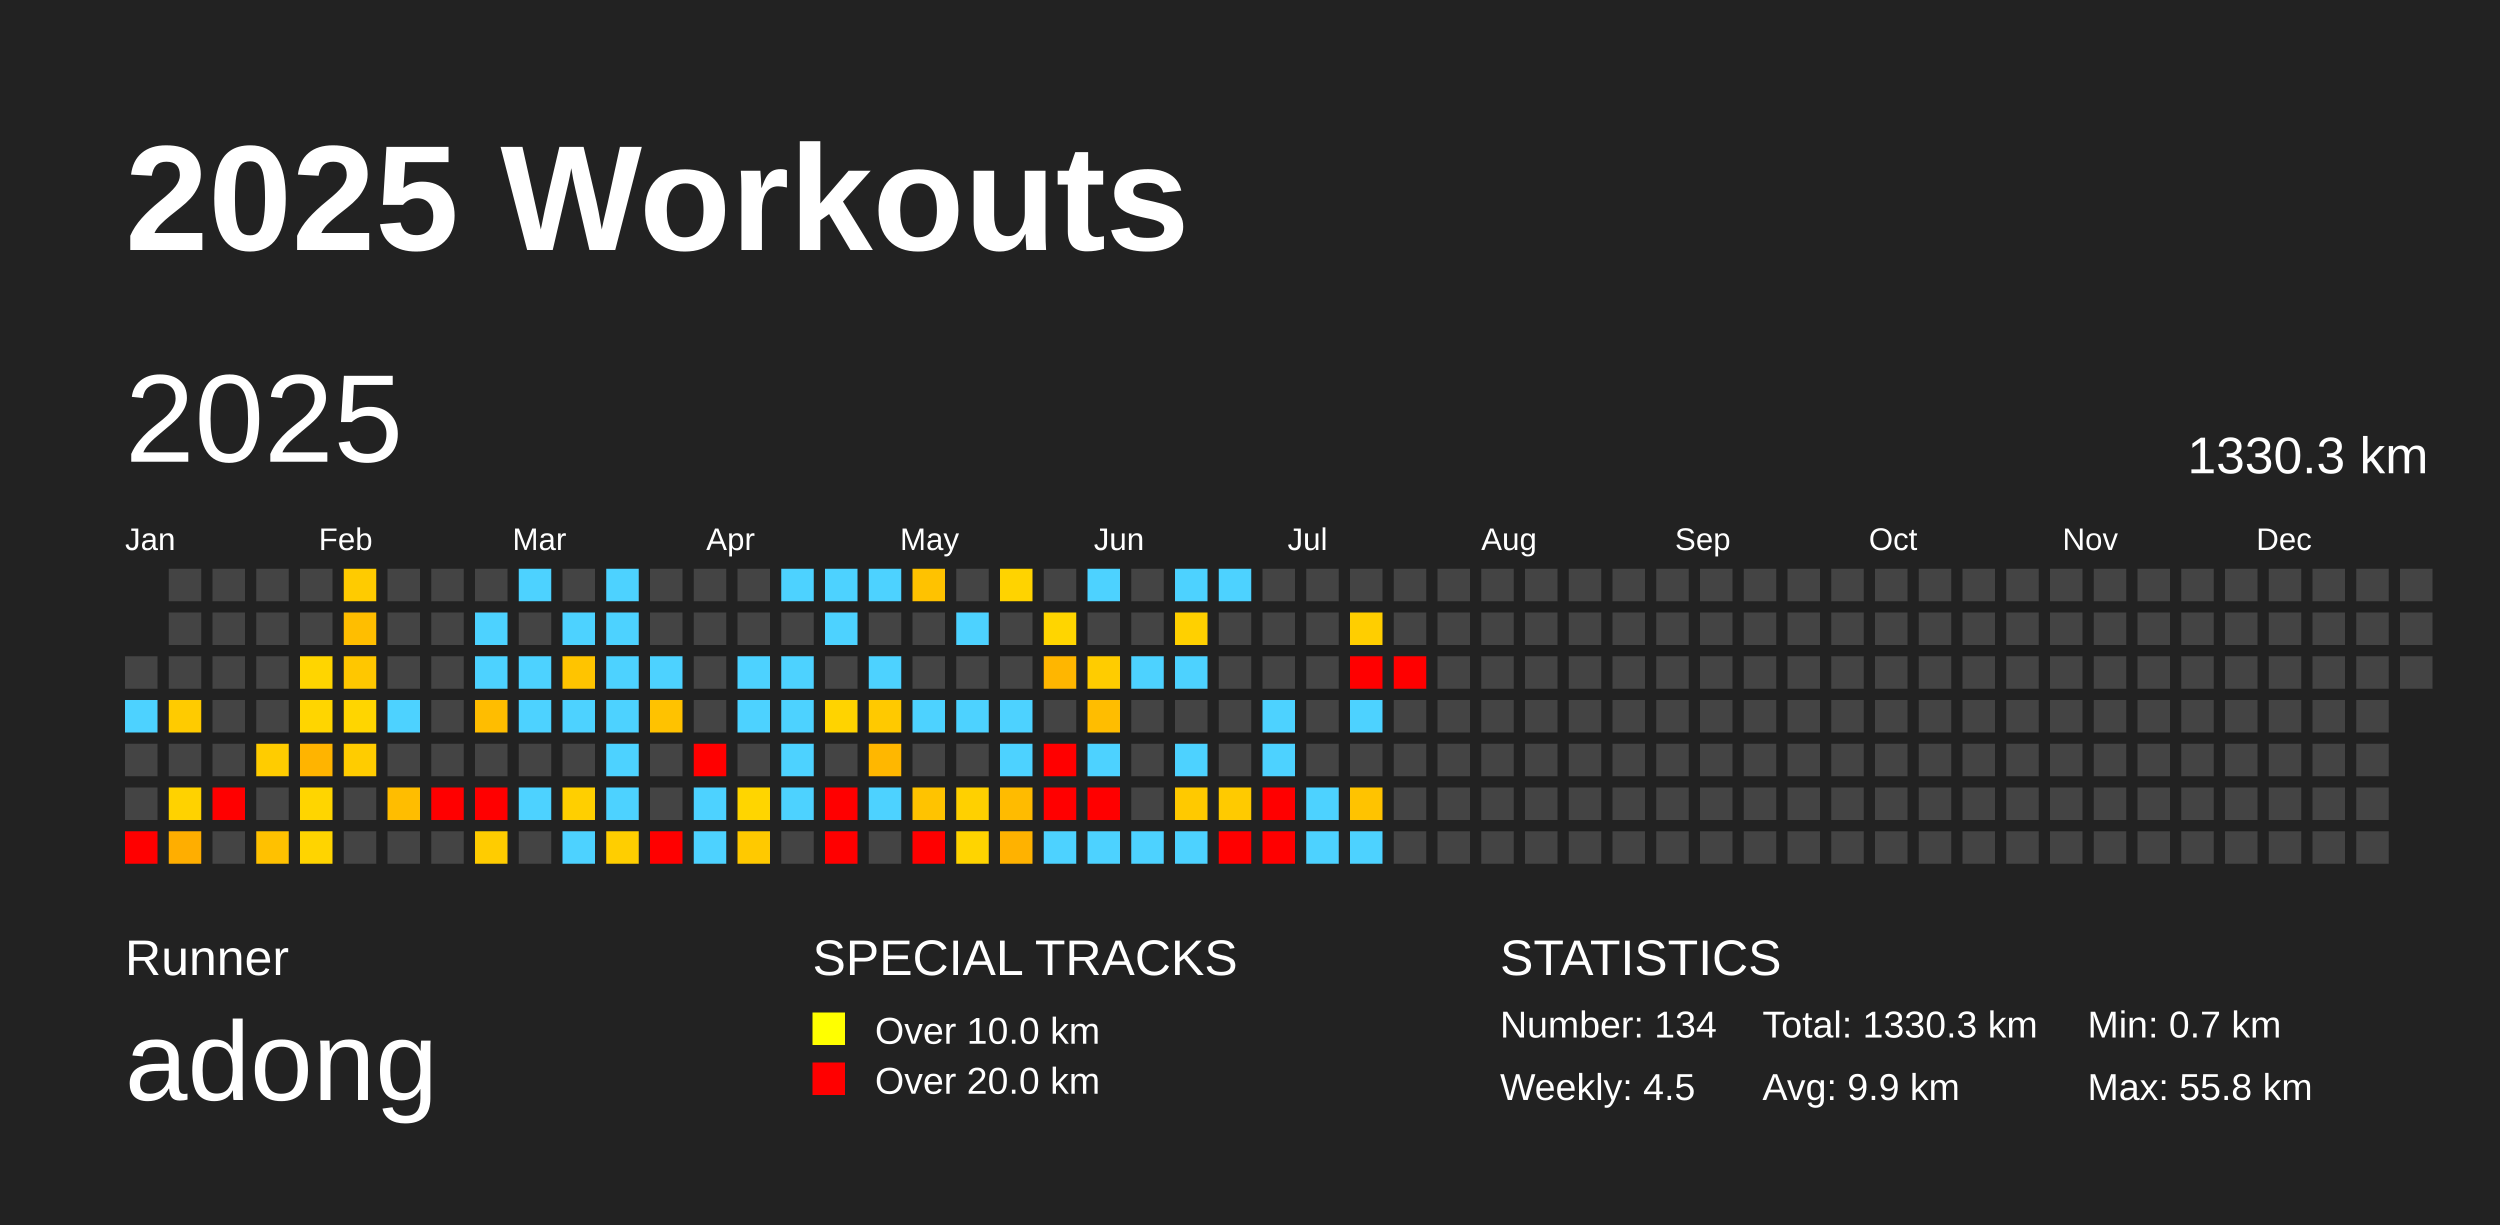
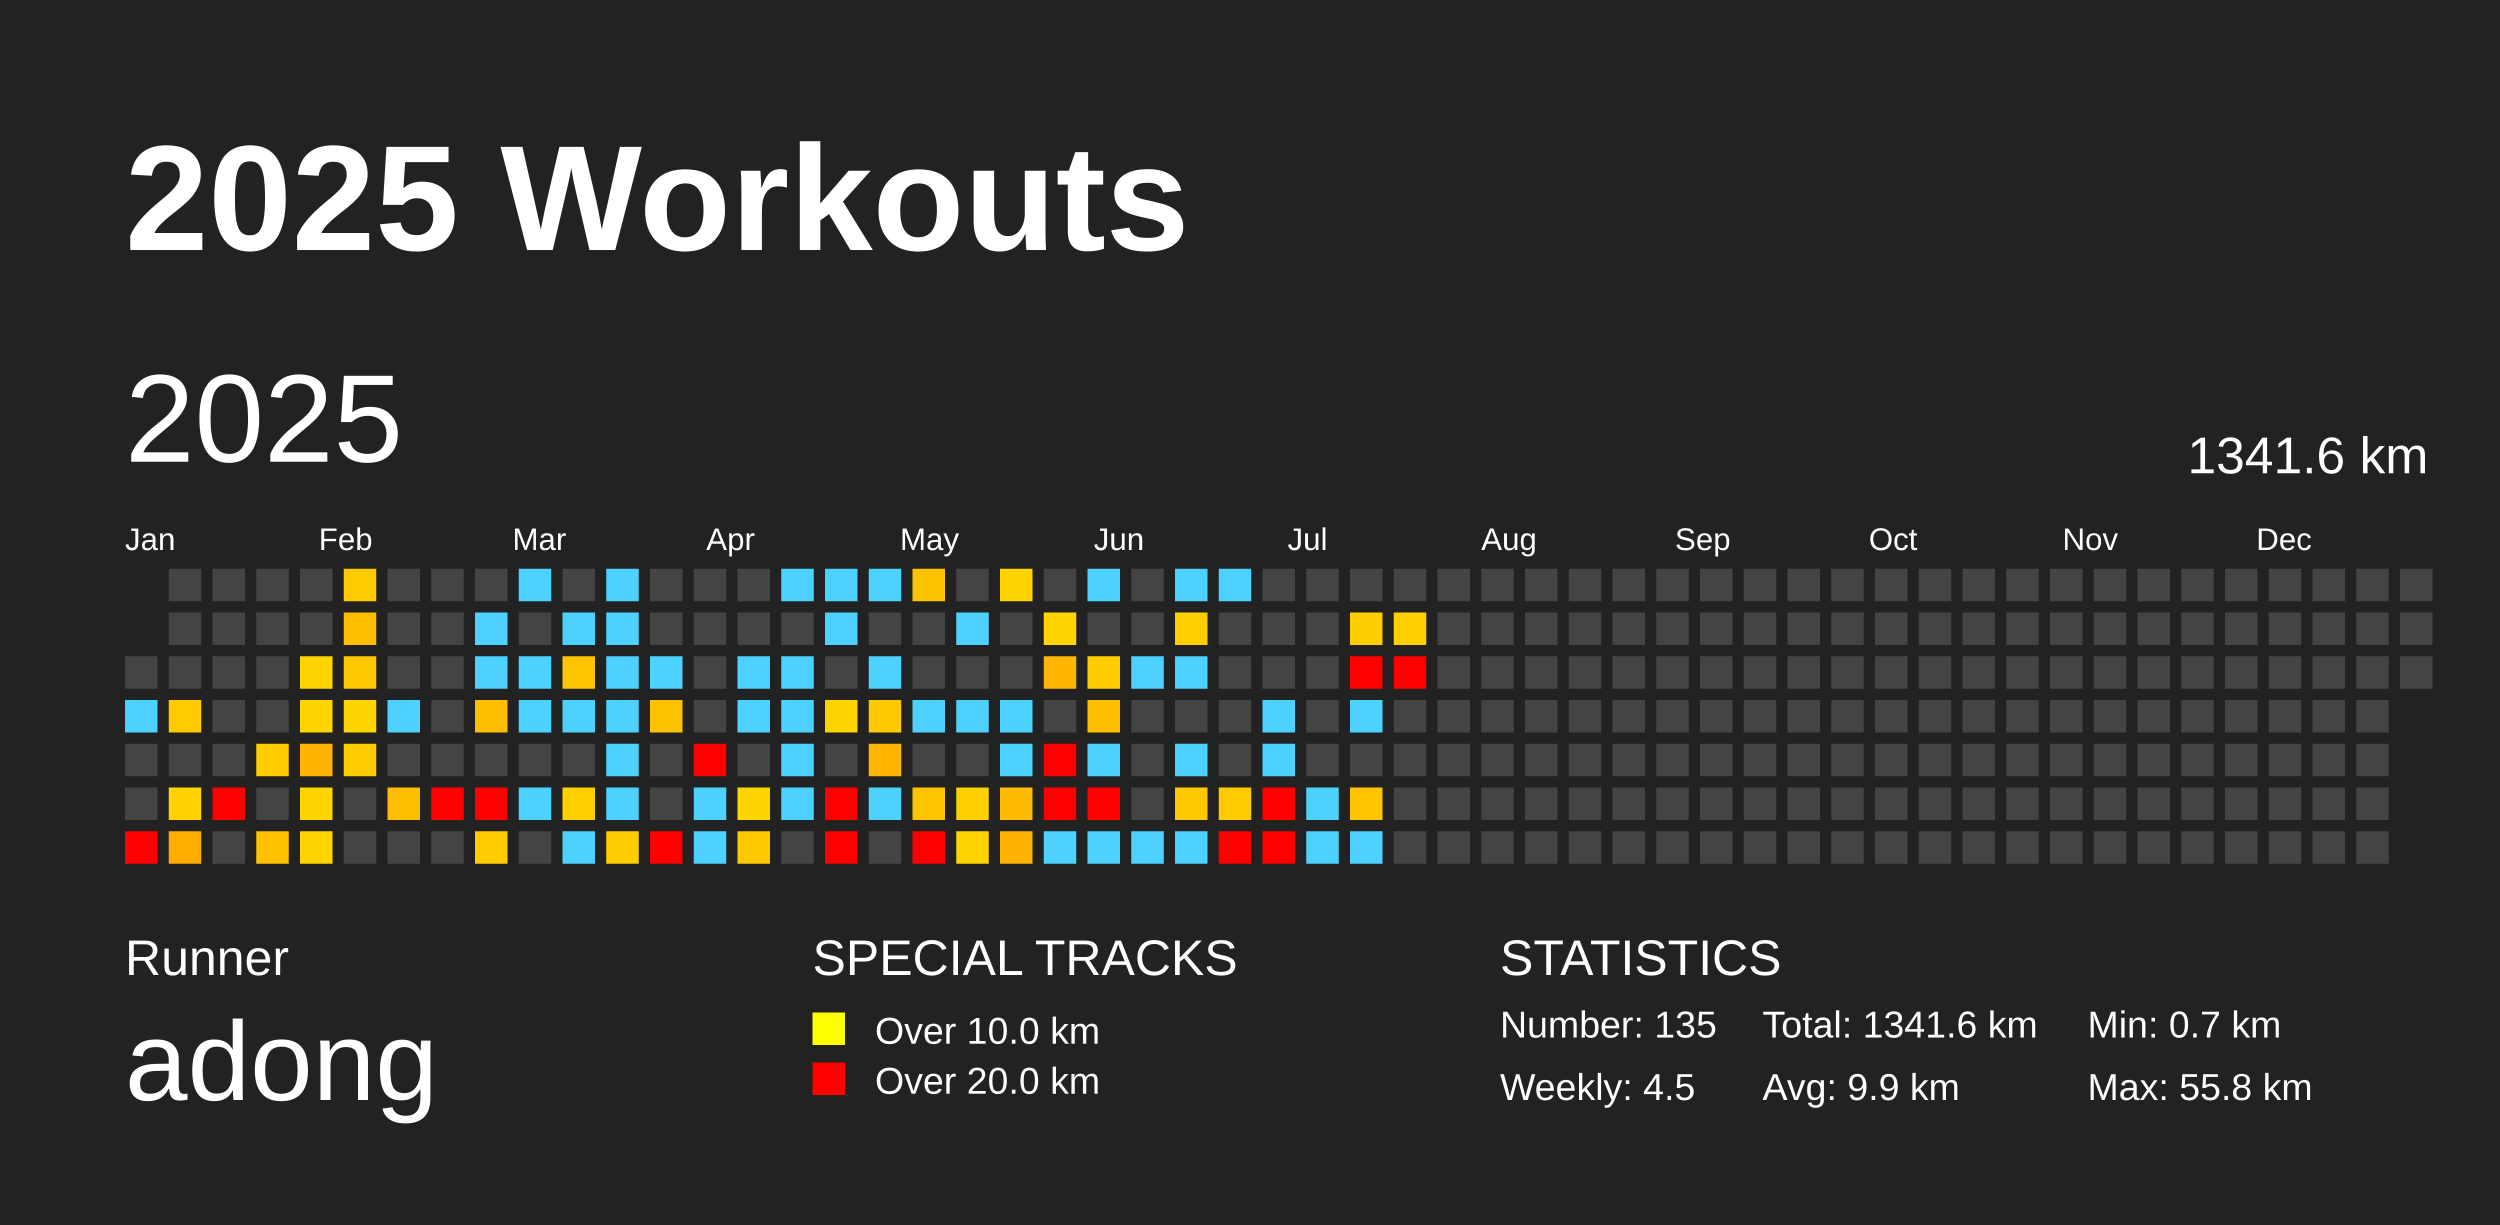
<svg xmlns="http://www.w3.org/2000/svg" baseProfile="full" height="98mm" version="1.1" viewBox="0,0,200,98" width="200mm">
  <defs />
  <rect fill="#222222" height="98" width="200" x="0" y="0" />
  <text fill="#FFFFFF" style="font-size:12px; font-family:Arial; font-weight:bold;" x="10" y="20">2025 Workouts</text>
  <text fill="#FFFFFF" style="font-size:4px; font-family:Arial" x="10" y="78">Runner</text>
  <text fill="#FFFFFF" style="font-size:9px; font-family:Arial" x="10" y="88">adong</text>
  <text fill="#FFFFFF" style="font-size:4px; font-family:Arial" x="65" y="78">SPECIAL TRACKS</text>
  <rect fill="yellow" height="2.6" width="2.6" x="65" y="81" />
  <text fill="#FFFFFF" style="font-size:3px; font-family:Arial" x="70" y="83.5">Over 10.0 km</text>
  <rect fill="red" height="2.6" width="2.6" x="65" y="85" />
  <text fill="#FFFFFF" style="font-size:3px; font-family:Arial" x="70" y="87.5">Over 20.0 km</text>
  <text fill="#FFFFFF" style="font-size:4px; font-family:Arial" x="120" y="78">STATISTICS</text>
-   <text fill="#FFFFFF" style="font-size:3px; font-family:Arial" x="120" y="83">Number: 134</text>
+   <text fill="#FFFFFF" style="font-size:3px; font-family:Arial" x="120" y="83">Number: 135</text>
  <text fill="#FFFFFF" style="font-size:3px; font-family:Arial" x="120" y="88">Weekly: 4.5</text>
-   <text fill="#FFFFFF" style="font-size:3px; font-family:Arial" x="141" y="83">Total: 1330.3 km</text>
+   <text fill="#FFFFFF" style="font-size:3px; font-family:Arial" x="141" y="83">Total: 1341.6 km</text>
  <text fill="#FFFFFF" style="font-size:3px; font-family:Arial" x="141" y="88">Avg: 9.9 km</text>
  <text fill="#FFFFFF" style="font-size:3px; font-family:Arial" x="167" y="83">Min: 0.7 km</text>
  <text fill="#FFFFFF" style="font-size:3px; font-family:Arial" x="167" y="88">Max: 55.8 km</text>
  <text dominant-baseline="hanging" fill="#FFFFFF" style="font-size:10.0px; font-family:Arial;" x="10" y="30">2025</text>
-   <text dominant-baseline="hanging" fill="#FFFFFF" style="font-size:4.125px; font-family:Arial;" x="175" y="35">1330.3 km</text>
+   <text dominant-baseline="hanging" fill="#FFFFFF" style="font-size:4.125px; font-family:Arial;" x="175" y="35">1341.6 km</text>
  <text fill="#FFFFFF" style="font-size:2.5px; font-family:Arial" x="10.0" y="44">Jan</text>
  <text fill="#FFFFFF" style="font-size:2.5px; font-family:Arial" x="25.5" y="44">Feb</text>
  <text fill="#FFFFFF" style="font-size:2.5px; font-family:Arial" x="41.0" y="44">Mar</text>
  <text fill="#FFFFFF" style="font-size:2.5px; font-family:Arial" x="56.5" y="44">Apr</text>
  <text fill="#FFFFFF" style="font-size:2.5px; font-family:Arial" x="72.0" y="44">May</text>
  <text fill="#FFFFFF" style="font-size:2.5px; font-family:Arial" x="87.5" y="44">Jun</text>
  <text fill="#FFFFFF" style="font-size:2.5px; font-family:Arial" x="103.0" y="44">Jul</text>
  <text fill="#FFFFFF" style="font-size:2.5px; font-family:Arial" x="118.5" y="44">Aug</text>
  <text fill="#FFFFFF" style="font-size:2.5px; font-family:Arial" x="134.0" y="44">Sep</text>
  <text fill="#FFFFFF" style="font-size:2.5px; font-family:Arial" x="149.5" y="44">Oct</text>
  <text fill="#FFFFFF" style="font-size:2.5px; font-family:Arial" x="165.0" y="44">Nov</text>
  <text fill="#FFFFFF" style="font-size:2.5px; font-family:Arial" x="180.5" y="44">Dec</text>
  <rect fill="#444444" height="2.6" width="2.6" x="10.0" y="52.5" />
  <rect fill="#4dd2ff" height="2.6" width="2.6" x="10.0" y="56.0" />
  <rect fill="#444444" height="2.6" width="2.6" x="10.0" y="59.5" />
  <rect fill="#444444" height="2.6" width="2.6" x="10.0" y="63.0" />
  <rect fill="red" height="2.6" width="2.6" x="10.0" y="66.5" />
  <rect fill="#444444" height="2.6" width="2.6" x="13.5" y="45.5" />
  <rect fill="#444444" height="2.6" width="2.6" x="13.5" y="49.0" />
  <rect fill="#444444" height="2.6" width="2.6" x="13.5" y="52.5" />
  <rect fill="#ffcb00" height="2.6" width="2.6" x="13.5" y="56.0" />
  <rect fill="#444444" height="2.6" width="2.6" x="13.5" y="59.5" />
  <rect fill="#ffd200" height="2.6" width="2.6" x="13.5" y="63.0" />
  <rect fill="#ffae00" height="2.6" width="2.6" x="13.5" y="66.5" />
  <rect fill="#444444" height="2.6" width="2.6" x="17.0" y="45.5" />
  <rect fill="#444444" height="2.6" width="2.6" x="17.0" y="49.0" />
  <rect fill="#444444" height="2.6" width="2.6" x="17.0" y="52.5" />
  <rect fill="#444444" height="2.6" width="2.6" x="17.0" y="56.0" />
  <rect fill="#444444" height="2.6" width="2.6" x="17.0" y="59.5" />
  <rect fill="red" height="2.6" width="2.6" x="17.0" y="63.0" />
  <rect fill="#444444" height="2.6" width="2.6" x="17.0" y="66.5" />
  <rect fill="#444444" height="2.6" width="2.6" x="20.5" y="45.5" />
  <rect fill="#444444" height="2.6" width="2.6" x="20.5" y="49.0" />
  <rect fill="#444444" height="2.6" width="2.6" x="20.5" y="52.5" />
  <rect fill="#444444" height="2.6" width="2.6" x="20.5" y="56.0" />
  <rect fill="#ffcc00" height="2.6" width="2.6" x="20.5" y="59.5" />
  <rect fill="#444444" height="2.6" width="2.6" x="20.5" y="63.0" />
  <rect fill="#ffc100" height="2.6" width="2.6" x="20.5" y="66.5" />
  <rect fill="#444444" height="2.6" width="2.6" x="24.0" y="45.5" />
  <rect fill="#444444" height="2.6" width="2.6" x="24.0" y="49.0" />
  <rect fill="#ffd500" height="2.6" width="2.6" x="24.0" y="52.5" />
  <rect fill="#ffd500" height="2.6" width="2.6" x="24.0" y="56.0" />
  <rect fill="#ffb400" height="2.6" width="2.6" x="24.0" y="59.5" />
  <rect fill="#ffd500" height="2.6" width="2.6" x="24.0" y="63.0" />
  <rect fill="#ffd400" height="2.6" width="2.6" x="24.0" y="66.5" />
  <rect fill="#ffcb00" height="2.6" width="2.6" x="27.5" y="45.5" />
  <rect fill="#ffbe00" height="2.6" width="2.6" x="27.5" y="49.0" />
  <rect fill="#ffc700" height="2.6" width="2.6" x="27.5" y="52.5" />
  <rect fill="#ffd500" height="2.6" width="2.6" x="27.5" y="56.0" />
  <rect fill="#ffcc00" height="2.6" width="2.6" x="27.5" y="59.5" />
  <rect fill="#444444" height="2.6" width="2.6" x="27.5" y="63.0" />
  <rect fill="#444444" height="2.6" width="2.6" x="27.5" y="66.5" />
  <rect fill="#444444" height="2.6" width="2.6" x="31.0" y="45.5" />
  <rect fill="#444444" height="2.6" width="2.6" x="31.0" y="49.0" />
  <rect fill="#444444" height="2.6" width="2.6" x="31.0" y="52.5" />
  <rect fill="#4dd2ff" height="2.6" width="2.6" x="31.0" y="56.0" />
  <rect fill="#444444" height="2.6" width="2.6" x="31.0" y="59.5" />
  <rect fill="#ffbd00" height="2.6" width="2.6" x="31.0" y="63.0" />
  <rect fill="#444444" height="2.6" width="2.6" x="31.0" y="66.5" />
  <rect fill="#444444" height="2.6" width="2.6" x="34.5" y="45.5" />
  <rect fill="#444444" height="2.6" width="2.6" x="34.5" y="49.0" />
  <rect fill="#444444" height="2.6" width="2.6" x="34.5" y="52.5" />
  <rect fill="#444444" height="2.6" width="2.6" x="34.5" y="56.0" />
  <rect fill="#444444" height="2.6" width="2.6" x="34.5" y="59.5" />
  <rect fill="red" height="2.6" width="2.6" x="34.5" y="63.0" />
  <rect fill="#444444" height="2.6" width="2.6" x="34.5" y="66.5" />
  <rect fill="#444444" height="2.6" width="2.6" x="38.0" y="45.5" />
  <rect fill="#4dd2ff" height="2.6" width="2.6" x="38.0" y="49.0" />
  <rect fill="#4dd2ff" height="2.6" width="2.6" x="38.0" y="52.5" />
  <rect fill="#ffbd00" height="2.6" width="2.6" x="38.0" y="56.0" />
  <rect fill="#444444" height="2.6" width="2.6" x="38.0" y="59.5" />
  <rect fill="red" height="2.6" width="2.6" x="38.0" y="63.0" />
  <rect fill="#ffcc00" height="2.6" width="2.6" x="38.0" y="66.5" />
  <rect fill="#4dd2ff" height="2.6" width="2.6" x="41.5" y="45.5" />
  <rect fill="#444444" height="2.6" width="2.6" x="41.5" y="49.0" />
  <rect fill="#4dd2ff" height="2.6" width="2.6" x="41.5" y="52.5" />
  <rect fill="#4dd2ff" height="2.6" width="2.6" x="41.5" y="56.0" />
  <rect fill="#444444" height="2.6" width="2.6" x="41.5" y="59.5" />
  <rect fill="#4dd2ff" height="2.6" width="2.6" x="41.5" y="63.0" />
  <rect fill="#444444" height="2.6" width="2.6" x="41.5" y="66.5" />
  <rect fill="#444444" height="2.6" width="2.6" x="45.0" y="45.5" />
  <rect fill="#4dd2ff" height="2.6" width="2.6" x="45.0" y="49.0" />
  <rect fill="#ffc400" height="2.6" width="2.6" x="45.0" y="52.5" />
  <rect fill="#4dd2ff" height="2.6" width="2.6" x="45.0" y="56.0" />
  <rect fill="#444444" height="2.6" width="2.6" x="45.0" y="59.5" />
  <rect fill="#ffcf00" height="2.6" width="2.6" x="45.0" y="63.0" />
  <rect fill="#4dd2ff" height="2.6" width="2.6" x="45.0" y="66.5" />
  <rect fill="#4dd2ff" height="2.6" width="2.6" x="48.5" y="45.5" />
  <rect fill="#4dd2ff" height="2.6" width="2.6" x="48.5" y="49.0" />
  <rect fill="#4dd2ff" height="2.6" width="2.6" x="48.5" y="52.5" />
  <rect fill="#4dd2ff" height="2.6" width="2.6" x="48.5" y="56.0" />
  <rect fill="#4dd2ff" height="2.6" width="2.6" x="48.5" y="59.5" />
  <rect fill="#4dd2ff" height="2.6" width="2.6" x="48.5" y="63.0" />
  <rect fill="#ffce00" height="2.6" width="2.6" x="48.5" y="66.5" />
  <rect fill="#444444" height="2.6" width="2.6" x="52.0" y="45.5" />
  <rect fill="#444444" height="2.6" width="2.6" x="52.0" y="49.0" />
  <rect fill="#4dd2ff" height="2.6" width="2.6" x="52.0" y="52.5" />
  <rect fill="#ffc200" height="2.6" width="2.6" x="52.0" y="56.0" />
  <rect fill="#444444" height="2.6" width="2.6" x="52.0" y="59.5" />
  <rect fill="#444444" height="2.6" width="2.6" x="52.0" y="63.0" />
  <rect fill="red" height="2.6" width="2.6" x="52.0" y="66.5" />
  <rect fill="#444444" height="2.6" width="2.6" x="55.5" y="45.5" />
  <rect fill="#444444" height="2.6" width="2.6" x="55.5" y="49.0" />
  <rect fill="#444444" height="2.6" width="2.6" x="55.5" y="52.5" />
  <rect fill="#444444" height="2.6" width="2.6" x="55.5" y="56.0" />
  <rect fill="red" height="2.6" width="2.6" x="55.5" y="59.5" />
  <rect fill="#4dd2ff" height="2.6" width="2.6" x="55.5" y="63.0" />
  <rect fill="#4dd2ff" height="2.6" width="2.6" x="55.5" y="66.5" />
  <rect fill="#444444" height="2.6" width="2.6" x="59.0" y="45.5" />
  <rect fill="#444444" height="2.6" width="2.6" x="59.0" y="49.0" />
  <rect fill="#4dd2ff" height="2.6" width="2.6" x="59.0" y="52.5" />
  <rect fill="#4dd2ff" height="2.6" width="2.6" x="59.0" y="56.0" />
  <rect fill="#444444" height="2.6" width="2.6" x="59.0" y="59.5" />
  <rect fill="#ffd500" height="2.6" width="2.6" x="59.0" y="63.0" />
  <rect fill="#ffc900" height="2.6" width="2.6" x="59.0" y="66.5" />
  <rect fill="#4dd2ff" height="2.6" width="2.6" x="62.5" y="45.5" />
  <rect fill="#444444" height="2.6" width="2.6" x="62.5" y="49.0" />
  <rect fill="#4dd2ff" height="2.6" width="2.6" x="62.5" y="52.5" />
  <rect fill="#4dd2ff" height="2.6" width="2.6" x="62.5" y="56.0" />
  <rect fill="#4dd2ff" height="2.6" width="2.6" x="62.5" y="59.5" />
  <rect fill="#4dd2ff" height="2.6" width="2.6" x="62.5" y="63.0" />
  <rect fill="#444444" height="2.6" width="2.6" x="62.5" y="66.5" />
  <rect fill="#4dd2ff" height="2.6" width="2.6" x="66.0" y="45.5" />
  <rect fill="#4dd2ff" height="2.6" width="2.6" x="66.0" y="49.0" />
  <rect fill="#444444" height="2.6" width="2.6" x="66.0" y="52.5" />
  <rect fill="#ffd300" height="2.6" width="2.6" x="66.0" y="56.0" />
  <rect fill="#444444" height="2.6" width="2.6" x="66.0" y="59.5" />
  <rect fill="red" height="2.6" width="2.6" x="66.0" y="63.0" />
  <rect fill="red" height="2.6" width="2.6" x="66.0" y="66.5" />
  <rect fill="#4dd2ff" height="2.6" width="2.6" x="69.5" y="45.5" />
  <rect fill="#444444" height="2.6" width="2.6" x="69.5" y="49.0" />
  <rect fill="#4dd2ff" height="2.6" width="2.6" x="69.5" y="52.5" />
  <rect fill="#ffc900" height="2.6" width="2.6" x="69.5" y="56.0" />
  <rect fill="#ffb700" height="2.6" width="2.6" x="69.5" y="59.5" />
  <rect fill="#4dd2ff" height="2.6" width="2.6" x="69.5" y="63.0" />
  <rect fill="#444444" height="2.6" width="2.6" x="69.5" y="66.5" />
  <rect fill="#ffc200" height="2.6" width="2.6" x="73.0" y="45.5" />
  <rect fill="#444444" height="2.6" width="2.6" x="73.0" y="49.0" />
  <rect fill="#444444" height="2.6" width="2.6" x="73.0" y="52.5" />
  <rect fill="#4dd2ff" height="2.6" width="2.6" x="73.0" y="56.0" />
  <rect fill="#444444" height="2.6" width="2.6" x="73.0" y="59.5" />
  <rect fill="#ffc300" height="2.6" width="2.6" x="73.0" y="63.0" />
  <rect fill="red" height="2.6" width="2.6" x="73.0" y="66.5" />
  <rect fill="#444444" height="2.6" width="2.6" x="76.5" y="45.5" />
  <rect fill="#4dd2ff" height="2.6" width="2.6" x="76.5" y="49.0" />
  <rect fill="#444444" height="2.6" width="2.6" x="76.5" y="52.5" />
  <rect fill="#4dd2ff" height="2.6" width="2.6" x="76.5" y="56.0" />
  <rect fill="#444444" height="2.6" width="2.6" x="76.5" y="59.5" />
  <rect fill="#ffd000" height="2.6" width="2.6" x="76.5" y="63.0" />
  <rect fill="#ffd400" height="2.6" width="2.6" x="76.5" y="66.5" />
  <rect fill="#ffd300" height="2.6" width="2.6" x="80.0" y="45.5" />
  <rect fill="#444444" height="2.6" width="2.6" x="80.0" y="49.0" />
  <rect fill="#444444" height="2.6" width="2.6" x="80.0" y="52.5" />
  <rect fill="#4dd2ff" height="2.6" width="2.6" x="80.0" y="56.0" />
  <rect fill="#4dd2ff" height="2.6" width="2.6" x="80.0" y="59.5" />
  <rect fill="#ffbb00" height="2.6" width="2.6" x="80.0" y="63.0" />
  <rect fill="#ffb200" height="2.6" width="2.6" x="80.0" y="66.5" />
  <rect fill="#444444" height="2.6" width="2.6" x="83.5" y="45.5" />
  <rect fill="#ffd500" height="2.6" width="2.6" x="83.5" y="49.0" />
  <rect fill="#ffb600" height="2.6" width="2.6" x="83.5" y="52.5" />
  <rect fill="#444444" height="2.6" width="2.6" x="83.5" y="56.0" />
  <rect fill="red" height="2.6" width="2.6" x="83.5" y="59.5" />
  <rect fill="red" height="2.6" width="2.6" x="83.5" y="63.0" />
  <rect fill="#4dd2ff" height="2.6" width="2.6" x="83.5" y="66.5" />
  <rect fill="#4dd2ff" height="2.6" width="2.6" x="87.0" y="45.5" />
  <rect fill="#444444" height="2.6" width="2.6" x="87.0" y="49.0" />
  <rect fill="#ffcc00" height="2.6" width="2.6" x="87.0" y="52.5" />
  <rect fill="#ffbd00" height="2.6" width="2.6" x="87.0" y="56.0" />
  <rect fill="#4dd2ff" height="2.6" width="2.6" x="87.0" y="59.5" />
  <rect fill="red" height="2.6" width="2.6" x="87.0" y="63.0" />
  <rect fill="#4dd2ff" height="2.6" width="2.6" x="87.0" y="66.5" />
  <rect fill="#444444" height="2.6" width="2.6" x="90.5" y="45.5" />
  <rect fill="#444444" height="2.6" width="2.6" x="90.5" y="49.0" />
  <rect fill="#4dd2ff" height="2.6" width="2.6" x="90.5" y="52.5" />
  <rect fill="#444444" height="2.6" width="2.6" x="90.5" y="56.0" />
  <rect fill="#444444" height="2.6" width="2.6" x="90.5" y="59.5" />
  <rect fill="#444444" height="2.6" width="2.6" x="90.5" y="63.0" />
  <rect fill="#4dd2ff" height="2.6" width="2.6" x="90.5" y="66.5" />
  <rect fill="#4dd2ff" height="2.6" width="2.6" x="94.0" y="45.5" />
  <rect fill="#ffd000" height="2.6" width="2.6" x="94.0" y="49.0" />
  <rect fill="#4dd2ff" height="2.6" width="2.6" x="94.0" y="52.5" />
  <rect fill="#444444" height="2.6" width="2.6" x="94.0" y="56.0" />
  <rect fill="#4dd2ff" height="2.6" width="2.6" x="94.0" y="59.5" />
  <rect fill="#ffc900" height="2.6" width="2.6" x="94.0" y="63.0" />
  <rect fill="#4dd2ff" height="2.6" width="2.6" x="94.0" y="66.5" />
  <rect fill="#4dd2ff" height="2.6" width="2.6" x="97.5" y="45.5" />
  <rect fill="#444444" height="2.6" width="2.6" x="97.5" y="49.0" />
  <rect fill="#444444" height="2.6" width="2.6" x="97.5" y="52.5" />
  <rect fill="#444444" height="2.6" width="2.6" x="97.5" y="56.0" />
  <rect fill="#444444" height="2.6" width="2.6" x="97.5" y="59.5" />
  <rect fill="#ffca00" height="2.6" width="2.6" x="97.5" y="63.0" />
  <rect fill="red" height="2.6" width="2.6" x="97.5" y="66.5" />
  <rect fill="#444444" height="2.6" width="2.6" x="101.0" y="45.5" />
  <rect fill="#444444" height="2.6" width="2.6" x="101.0" y="49.0" />
  <rect fill="#444444" height="2.6" width="2.6" x="101.0" y="52.5" />
  <rect fill="#4dd2ff" height="2.6" width="2.6" x="101.0" y="56.0" />
  <rect fill="#4dd2ff" height="2.6" width="2.6" x="101.0" y="59.5" />
  <rect fill="red" height="2.6" width="2.6" x="101.0" y="63.0" />
  <rect fill="red" height="2.6" width="2.6" x="101.0" y="66.5" />
  <rect fill="#444444" height="2.6" width="2.6" x="104.5" y="45.5" />
  <rect fill="#444444" height="2.6" width="2.6" x="104.5" y="49.0" />
  <rect fill="#444444" height="2.6" width="2.6" x="104.5" y="52.5" />
  <rect fill="#444444" height="2.6" width="2.6" x="104.5" y="56.0" />
  <rect fill="#444444" height="2.6" width="2.6" x="104.5" y="59.5" />
  <rect fill="#4dd2ff" height="2.6" width="2.6" x="104.5" y="63.0" />
  <rect fill="#4dd2ff" height="2.6" width="2.6" x="104.5" y="66.5" />
  <rect fill="#444444" height="2.6" width="2.6" x="108.0" y="45.5" />
  <rect fill="#ffce00" height="2.6" width="2.6" x="108.0" y="49.0" />
  <rect fill="red" height="2.6" width="2.6" x="108.0" y="52.5" />
  <rect fill="#4dd2ff" height="2.6" width="2.6" x="108.0" y="56.0" />
  <rect fill="#444444" height="2.6" width="2.6" x="108.0" y="59.5" />
  <rect fill="#ffc300" height="2.6" width="2.6" x="108.0" y="63.0" />
  <rect fill="#4dd2ff" height="2.6" width="2.6" x="108.0" y="66.5" />
  <rect fill="#444444" height="2.6" width="2.6" x="111.5" y="45.5" />
-   <rect fill="#444444" height="2.6" width="2.6" x="111.5" y="49.0" />
+   <rect fill="#ffcf00" height="2.6" width="2.6" x="111.5" y="49.0" />
  <rect fill="red" height="2.6" width="2.6" x="111.5" y="52.5" />
  <rect fill="#444444" height="2.6" width="2.6" x="111.5" y="56.0" />
  <rect fill="#444444" height="2.6" width="2.6" x="111.5" y="59.5" />
  <rect fill="#444444" height="2.6" width="2.6" x="111.5" y="63.0" />
  <rect fill="#444444" height="2.6" width="2.6" x="111.5" y="66.5" />
  <rect fill="#444444" height="2.6" width="2.6" x="115.0" y="45.5" />
  <rect fill="#444444" height="2.6" width="2.6" x="115.0" y="49.0" />
  <rect fill="#444444" height="2.6" width="2.6" x="115.0" y="52.5" />
  <rect fill="#444444" height="2.6" width="2.6" x="115.0" y="56.0" />
  <rect fill="#444444" height="2.6" width="2.6" x="115.0" y="59.5" />
  <rect fill="#444444" height="2.6" width="2.6" x="115.0" y="63.0" />
  <rect fill="#444444" height="2.6" width="2.6" x="115.0" y="66.5" />
  <rect fill="#444444" height="2.6" width="2.6" x="118.5" y="45.5" />
  <rect fill="#444444" height="2.6" width="2.6" x="118.5" y="49.0" />
  <rect fill="#444444" height="2.6" width="2.6" x="118.5" y="52.5" />
  <rect fill="#444444" height="2.6" width="2.6" x="118.5" y="56.0" />
  <rect fill="#444444" height="2.6" width="2.6" x="118.5" y="59.5" />
  <rect fill="#444444" height="2.6" width="2.6" x="118.5" y="63.0" />
  <rect fill="#444444" height="2.6" width="2.6" x="118.5" y="66.5" />
  <rect fill="#444444" height="2.6" width="2.6" x="122.0" y="45.5" />
  <rect fill="#444444" height="2.6" width="2.6" x="122.0" y="49.0" />
  <rect fill="#444444" height="2.6" width="2.6" x="122.0" y="52.5" />
  <rect fill="#444444" height="2.6" width="2.6" x="122.0" y="56.0" />
  <rect fill="#444444" height="2.6" width="2.6" x="122.0" y="59.5" />
  <rect fill="#444444" height="2.6" width="2.6" x="122.0" y="63.0" />
  <rect fill="#444444" height="2.6" width="2.6" x="122.0" y="66.5" />
  <rect fill="#444444" height="2.6" width="2.6" x="125.5" y="45.5" />
  <rect fill="#444444" height="2.6" width="2.6" x="125.5" y="49.0" />
  <rect fill="#444444" height="2.6" width="2.6" x="125.5" y="52.5" />
  <rect fill="#444444" height="2.6" width="2.6" x="125.5" y="56.0" />
  <rect fill="#444444" height="2.6" width="2.6" x="125.5" y="59.5" />
  <rect fill="#444444" height="2.6" width="2.6" x="125.5" y="63.0" />
  <rect fill="#444444" height="2.6" width="2.6" x="125.5" y="66.5" />
  <rect fill="#444444" height="2.6" width="2.6" x="129.0" y="45.5" />
  <rect fill="#444444" height="2.6" width="2.6" x="129.0" y="49.0" />
  <rect fill="#444444" height="2.6" width="2.6" x="129.0" y="52.5" />
  <rect fill="#444444" height="2.6" width="2.6" x="129.0" y="56.0" />
  <rect fill="#444444" height="2.6" width="2.6" x="129.0" y="59.5" />
  <rect fill="#444444" height="2.6" width="2.6" x="129.0" y="63.0" />
  <rect fill="#444444" height="2.6" width="2.6" x="129.0" y="66.5" />
  <rect fill="#444444" height="2.6" width="2.6" x="132.5" y="45.5" />
  <rect fill="#444444" height="2.6" width="2.6" x="132.5" y="49.0" />
  <rect fill="#444444" height="2.6" width="2.6" x="132.5" y="52.5" />
  <rect fill="#444444" height="2.6" width="2.6" x="132.5" y="56.0" />
  <rect fill="#444444" height="2.6" width="2.6" x="132.5" y="59.5" />
  <rect fill="#444444" height="2.6" width="2.6" x="132.5" y="63.0" />
  <rect fill="#444444" height="2.6" width="2.6" x="132.5" y="66.5" />
  <rect fill="#444444" height="2.6" width="2.6" x="136.0" y="45.5" />
  <rect fill="#444444" height="2.6" width="2.6" x="136.0" y="49.0" />
  <rect fill="#444444" height="2.6" width="2.6" x="136.0" y="52.5" />
  <rect fill="#444444" height="2.6" width="2.6" x="136.0" y="56.0" />
  <rect fill="#444444" height="2.6" width="2.6" x="136.0" y="59.5" />
  <rect fill="#444444" height="2.6" width="2.6" x="136.0" y="63.0" />
  <rect fill="#444444" height="2.6" width="2.6" x="136.0" y="66.5" />
  <rect fill="#444444" height="2.6" width="2.6" x="139.5" y="45.5" />
  <rect fill="#444444" height="2.6" width="2.6" x="139.5" y="49.0" />
  <rect fill="#444444" height="2.6" width="2.6" x="139.5" y="52.5" />
  <rect fill="#444444" height="2.6" width="2.6" x="139.5" y="56.0" />
  <rect fill="#444444" height="2.6" width="2.6" x="139.5" y="59.5" />
  <rect fill="#444444" height="2.6" width="2.6" x="139.5" y="63.0" />
  <rect fill="#444444" height="2.6" width="2.6" x="139.5" y="66.5" />
  <rect fill="#444444" height="2.6" width="2.6" x="143.0" y="45.5" />
  <rect fill="#444444" height="2.6" width="2.6" x="143.0" y="49.0" />
  <rect fill="#444444" height="2.6" width="2.6" x="143.0" y="52.5" />
  <rect fill="#444444" height="2.6" width="2.6" x="143.0" y="56.0" />
  <rect fill="#444444" height="2.6" width="2.6" x="143.0" y="59.5" />
  <rect fill="#444444" height="2.6" width="2.6" x="143.0" y="63.0" />
  <rect fill="#444444" height="2.6" width="2.6" x="143.0" y="66.5" />
  <rect fill="#444444" height="2.6" width="2.6" x="146.5" y="45.5" />
  <rect fill="#444444" height="2.6" width="2.6" x="146.5" y="49.0" />
  <rect fill="#444444" height="2.6" width="2.6" x="146.5" y="52.5" />
  <rect fill="#444444" height="2.6" width="2.6" x="146.5" y="56.0" />
  <rect fill="#444444" height="2.6" width="2.6" x="146.5" y="59.5" />
  <rect fill="#444444" height="2.6" width="2.6" x="146.5" y="63.0" />
  <rect fill="#444444" height="2.6" width="2.6" x="146.5" y="66.5" />
  <rect fill="#444444" height="2.6" width="2.6" x="150.0" y="45.5" />
  <rect fill="#444444" height="2.6" width="2.6" x="150.0" y="49.0" />
  <rect fill="#444444" height="2.6" width="2.6" x="150.0" y="52.5" />
  <rect fill="#444444" height="2.6" width="2.6" x="150.0" y="56.0" />
  <rect fill="#444444" height="2.6" width="2.6" x="150.0" y="59.5" />
  <rect fill="#444444" height="2.6" width="2.6" x="150.0" y="63.0" />
  <rect fill="#444444" height="2.6" width="2.6" x="150.0" y="66.5" />
  <rect fill="#444444" height="2.6" width="2.6" x="153.5" y="45.5" />
  <rect fill="#444444" height="2.6" width="2.6" x="153.5" y="49.0" />
  <rect fill="#444444" height="2.6" width="2.6" x="153.5" y="52.5" />
  <rect fill="#444444" height="2.6" width="2.6" x="153.5" y="56.0" />
  <rect fill="#444444" height="2.6" width="2.6" x="153.5" y="59.5" />
  <rect fill="#444444" height="2.6" width="2.6" x="153.5" y="63.0" />
  <rect fill="#444444" height="2.6" width="2.6" x="153.5" y="66.5" />
  <rect fill="#444444" height="2.6" width="2.6" x="157.0" y="45.5" />
  <rect fill="#444444" height="2.6" width="2.6" x="157.0" y="49.0" />
  <rect fill="#444444" height="2.6" width="2.6" x="157.0" y="52.5" />
  <rect fill="#444444" height="2.6" width="2.6" x="157.0" y="56.0" />
  <rect fill="#444444" height="2.6" width="2.6" x="157.0" y="59.5" />
  <rect fill="#444444" height="2.6" width="2.6" x="157.0" y="63.0" />
  <rect fill="#444444" height="2.6" width="2.6" x="157.0" y="66.5" />
  <rect fill="#444444" height="2.6" width="2.6" x="160.5" y="45.5" />
  <rect fill="#444444" height="2.6" width="2.6" x="160.5" y="49.0" />
  <rect fill="#444444" height="2.6" width="2.6" x="160.5" y="52.5" />
  <rect fill="#444444" height="2.6" width="2.6" x="160.5" y="56.0" />
  <rect fill="#444444" height="2.6" width="2.6" x="160.5" y="59.5" />
  <rect fill="#444444" height="2.6" width="2.6" x="160.5" y="63.0" />
  <rect fill="#444444" height="2.6" width="2.6" x="160.5" y="66.5" />
  <rect fill="#444444" height="2.6" width="2.6" x="164.0" y="45.5" />
  <rect fill="#444444" height="2.6" width="2.6" x="164.0" y="49.0" />
  <rect fill="#444444" height="2.6" width="2.6" x="164.0" y="52.5" />
  <rect fill="#444444" height="2.6" width="2.6" x="164.0" y="56.0" />
  <rect fill="#444444" height="2.6" width="2.6" x="164.0" y="59.5" />
  <rect fill="#444444" height="2.6" width="2.6" x="164.0" y="63.0" />
  <rect fill="#444444" height="2.6" width="2.6" x="164.0" y="66.5" />
  <rect fill="#444444" height="2.6" width="2.6" x="167.5" y="45.5" />
  <rect fill="#444444" height="2.6" width="2.6" x="167.5" y="49.0" />
  <rect fill="#444444" height="2.6" width="2.6" x="167.5" y="52.5" />
  <rect fill="#444444" height="2.6" width="2.6" x="167.5" y="56.0" />
  <rect fill="#444444" height="2.6" width="2.6" x="167.5" y="59.5" />
  <rect fill="#444444" height="2.6" width="2.6" x="167.5" y="63.0" />
  <rect fill="#444444" height="2.6" width="2.6" x="167.5" y="66.5" />
  <rect fill="#444444" height="2.6" width="2.6" x="171.0" y="45.5" />
  <rect fill="#444444" height="2.6" width="2.6" x="171.0" y="49.0" />
  <rect fill="#444444" height="2.6" width="2.6" x="171.0" y="52.5" />
  <rect fill="#444444" height="2.6" width="2.6" x="171.0" y="56.0" />
  <rect fill="#444444" height="2.6" width="2.6" x="171.0" y="59.5" />
  <rect fill="#444444" height="2.6" width="2.6" x="171.0" y="63.0" />
  <rect fill="#444444" height="2.6" width="2.6" x="171.0" y="66.5" />
  <rect fill="#444444" height="2.6" width="2.6" x="174.5" y="45.5" />
  <rect fill="#444444" height="2.6" width="2.6" x="174.5" y="49.0" />
  <rect fill="#444444" height="2.6" width="2.6" x="174.5" y="52.5" />
  <rect fill="#444444" height="2.6" width="2.6" x="174.5" y="56.0" />
  <rect fill="#444444" height="2.6" width="2.6" x="174.5" y="59.5" />
  <rect fill="#444444" height="2.6" width="2.6" x="174.5" y="63.0" />
  <rect fill="#444444" height="2.6" width="2.6" x="174.5" y="66.5" />
  <rect fill="#444444" height="2.6" width="2.6" x="178.0" y="45.5" />
  <rect fill="#444444" height="2.6" width="2.6" x="178.0" y="49.0" />
  <rect fill="#444444" height="2.6" width="2.6" x="178.0" y="52.5" />
  <rect fill="#444444" height="2.6" width="2.6" x="178.0" y="56.0" />
  <rect fill="#444444" height="2.6" width="2.6" x="178.0" y="59.5" />
  <rect fill="#444444" height="2.6" width="2.6" x="178.0" y="63.0" />
  <rect fill="#444444" height="2.6" width="2.6" x="178.0" y="66.5" />
  <rect fill="#444444" height="2.6" width="2.6" x="181.5" y="45.5" />
  <rect fill="#444444" height="2.6" width="2.6" x="181.5" y="49.0" />
  <rect fill="#444444" height="2.6" width="2.6" x="181.5" y="52.5" />
  <rect fill="#444444" height="2.6" width="2.6" x="181.5" y="56.0" />
  <rect fill="#444444" height="2.6" width="2.6" x="181.5" y="59.5" />
  <rect fill="#444444" height="2.6" width="2.6" x="181.5" y="63.0" />
  <rect fill="#444444" height="2.6" width="2.6" x="181.5" y="66.5" />
  <rect fill="#444444" height="2.6" width="2.6" x="185.0" y="45.5" />
  <rect fill="#444444" height="2.6" width="2.6" x="185.0" y="49.0" />
  <rect fill="#444444" height="2.6" width="2.6" x="185.0" y="52.5" />
  <rect fill="#444444" height="2.6" width="2.6" x="185.0" y="56.0" />
  <rect fill="#444444" height="2.6" width="2.6" x="185.0" y="59.5" />
  <rect fill="#444444" height="2.6" width="2.6" x="185.0" y="63.0" />
  <rect fill="#444444" height="2.6" width="2.6" x="185.0" y="66.5" />
  <rect fill="#444444" height="2.6" width="2.6" x="188.5" y="45.5" />
  <rect fill="#444444" height="2.6" width="2.6" x="188.5" y="49.0" />
  <rect fill="#444444" height="2.6" width="2.6" x="188.5" y="52.5" />
  <rect fill="#444444" height="2.6" width="2.6" x="188.5" y="56.0" />
  <rect fill="#444444" height="2.6" width="2.6" x="188.5" y="59.5" />
  <rect fill="#444444" height="2.6" width="2.6" x="188.5" y="63.0" />
  <rect fill="#444444" height="2.6" width="2.6" x="188.5" y="66.5" />
  <rect fill="#444444" height="2.6" width="2.6" x="192.0" y="45.5" />
  <rect fill="#444444" height="2.6" width="2.6" x="192.0" y="49.0" />
  <rect fill="#444444" height="2.6" width="2.6" x="192.0" y="52.5" />
</svg>
